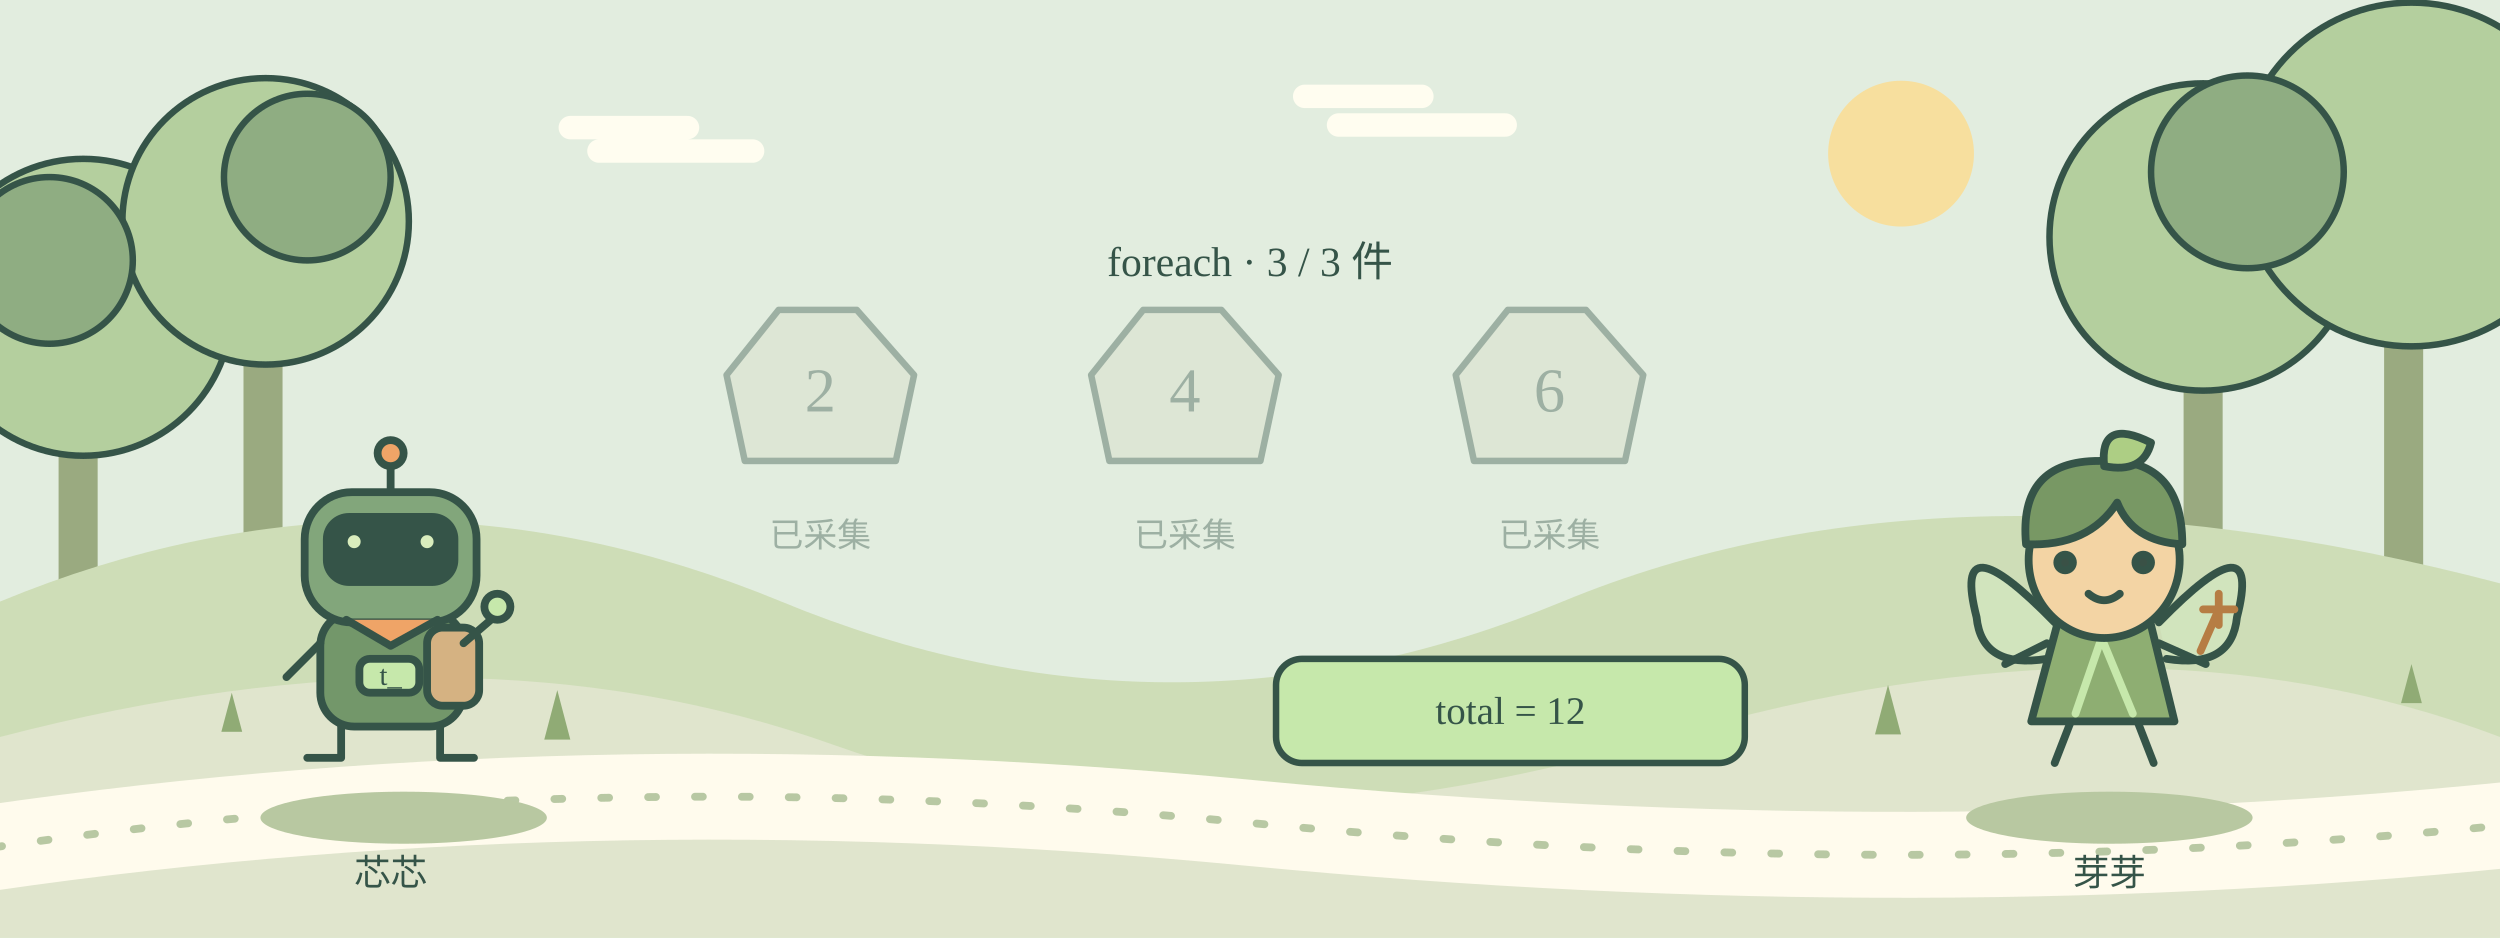
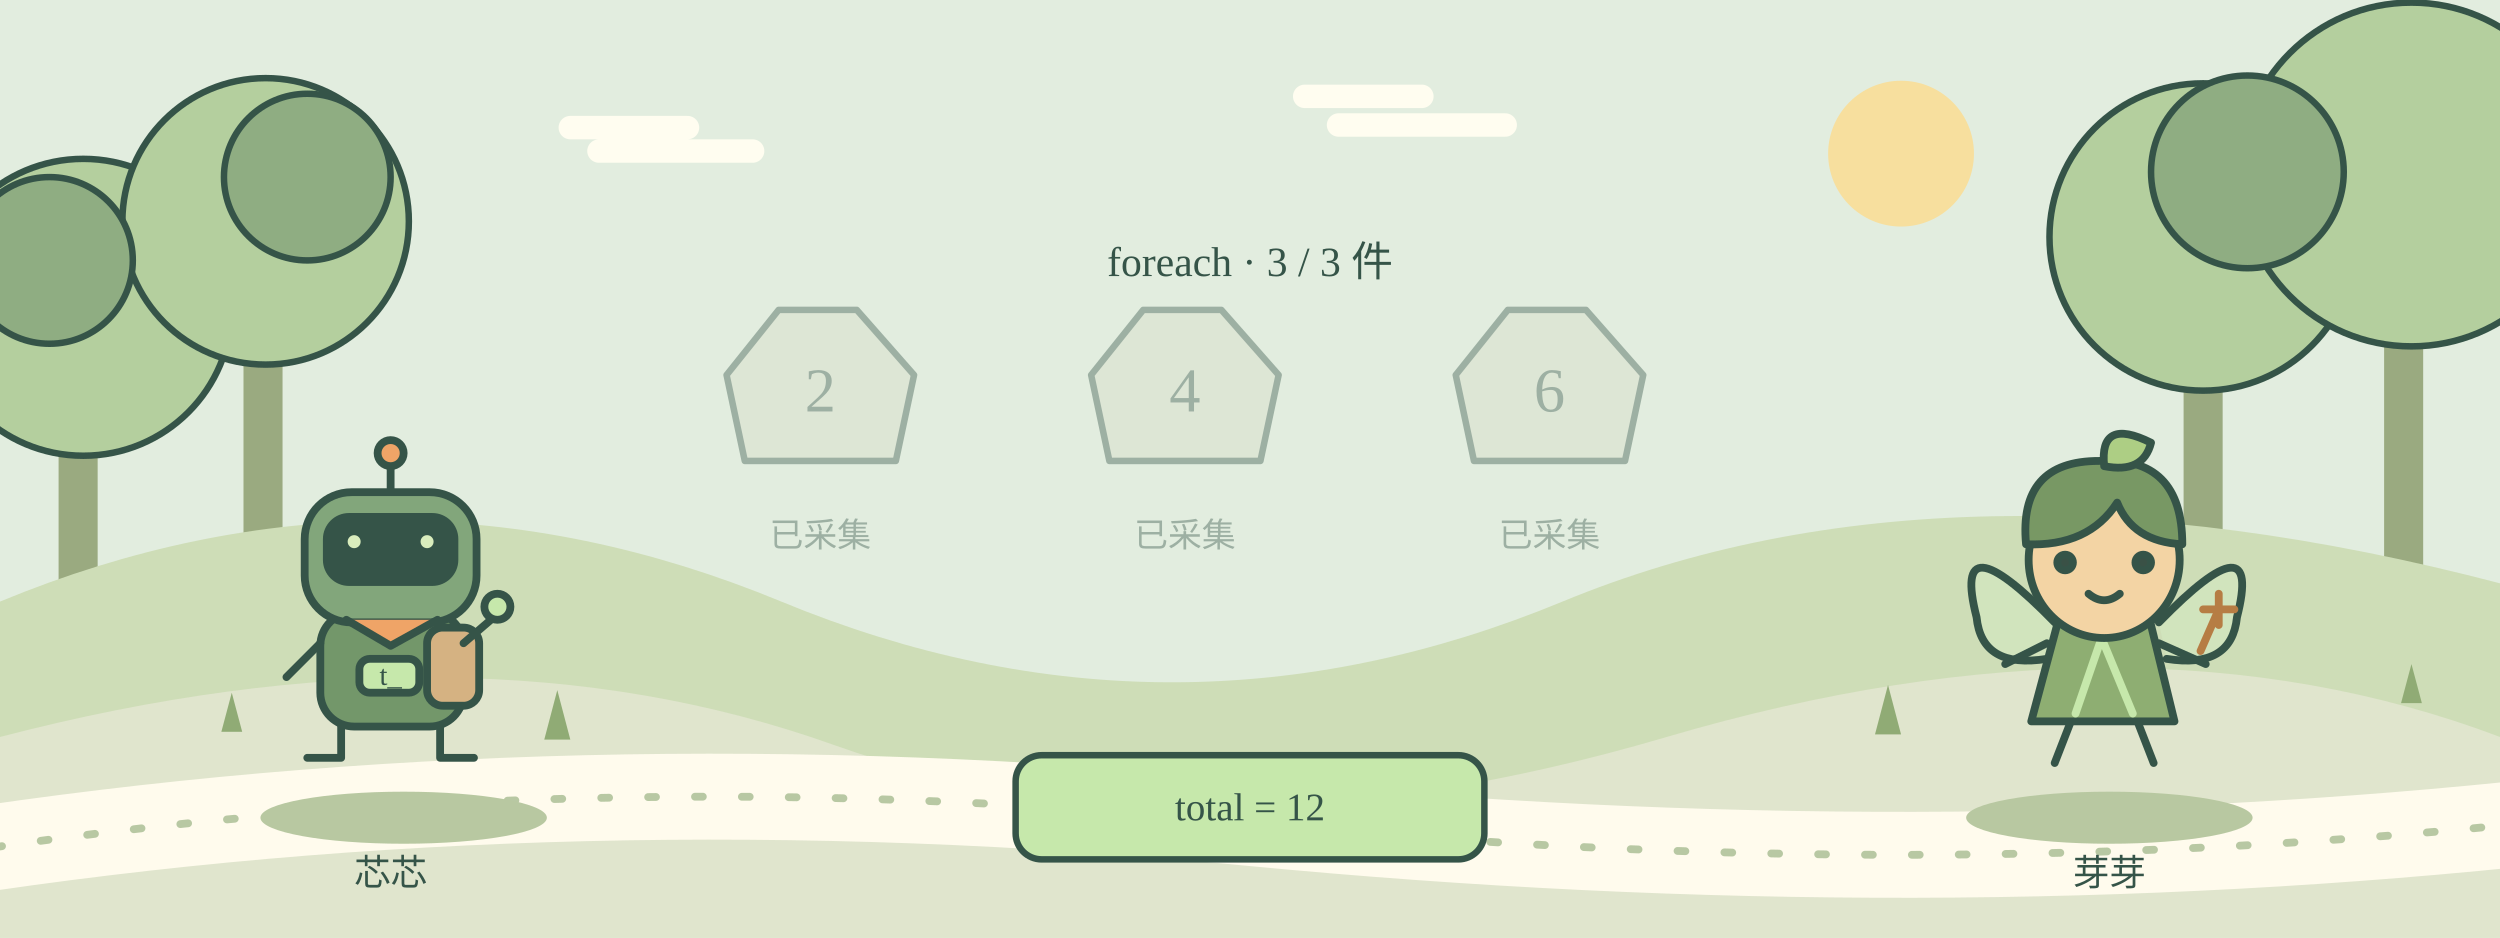
<svg xmlns="http://www.w3.org/2000/svg" class="adventure-svg" viewBox="0 0 960 360" role="img" aria-label="芯芯和芽芽的第 8 关互动图解，第 4 幕">
  <g stroke="#355448" stroke-width="2.5" stroke-linecap="round" stroke-linejoin="round">
    <rect width="960" height="360" fill="#e2eddf" stroke="none" />
    <circle cx="730" cy="59" r="28" fill="#f7df9e" stroke="none" />
    <path d="M219 49h45m-34 9h59m212 -21h45m-32 11h64" stroke="#fffdf0" stroke-width="9" stroke-linecap="round" />
    <path d="M30 230v-87m71 87V117m745 115V125m77 105V102" stroke="#9aaa80" stroke-width="15" />
    <g fill="#b4cf9e">
      <circle cx="32" cy="118" r="57" />
      <circle cx="102" cy="85" r="55" />
      <circle cx="846" cy="91" r="59" />
      <circle cx="926" cy="67" r="66" />
    </g>
    <g fill="#8fad82">
      <circle cx="19" cy="100" r="32" />
      <circle cx="118" cy="68" r="32" />
      <circle cx="863" cy="66" r="37" />
    </g>
    <path d="M0 231q150 -62 300 0t300 0 360 -7v136H0Z" fill="#ceddb7" stroke="none" />
    <path d="M0 283q180 -47 320 3t320 -3 320 0v77H0Z" fill="#e0e5cd" stroke="none" />
    <path d="M-20 328Q220 291 480 316T980 315" fill="none" stroke="#fffbed" stroke-width="33" />
    <path d="M-20 328Q220 291 480 316T980 315" fill="none" stroke="#b8c8a3" stroke-dasharray="3 15" stroke-width="3" />
    <g fill="#90ab75" stroke="none">
      <path d="M209 284l5 -19 5 19m501 -2 5 -19 5 19m-645 -1 4 -15 4 15m829 -11 4 -15 4 15" />
    </g>
    <g class="scene-props" data-scene-art="8">
      <g transform="translate(315 154)" opacity="0.4">
        <path d="M-29 23l-7 -33 20 -25h30l22 25 -7 33Z" fill="#d5dbc5" />
-         <text x="0" y="4" fill="#355448" font-size="24" text-anchor="middle" stroke="none">2</text>
+         <text x="0" y="4" fill="#355448" font-size="24" text-anchor="middle" stroke="none" data-verbatim="">2</text>
        <text x="0" y="56" fill="#355448" font-size="13" text-anchor="middle" stroke="none">已采集</text>
      </g>
      <g transform="translate(455 154)" opacity="0.4">
        <path d="M-29 23l-7 -33 20 -25h30l22 25 -7 33Z" fill="#d5dbc5" />
-         <text x="0" y="4" fill="#355448" font-size="24" text-anchor="middle" stroke="none">4</text>
+         <text x="0" y="4" fill="#355448" font-size="24" text-anchor="middle" stroke="none" data-verbatim="">4</text>
        <text x="0" y="56" fill="#355448" font-size="13" text-anchor="middle" stroke="none">已采集</text>
      </g>
      <g transform="translate(595 154)" opacity="0.4">
        <path d="M-29 23l-7 -33 20 -25h30l22 25 -7 33Z" fill="#d5dbc5" />
-         <text x="0" y="4" fill="#355448" font-size="24" text-anchor="middle" stroke="none">6</text>
+         <text x="0" y="4" fill="#355448" font-size="24" text-anchor="middle" stroke="none" data-verbatim="">6</text>
        <text x="0" y="56" fill="#355448" font-size="13" text-anchor="middle" stroke="none">已采集</text>
      </g>
      <text x="480" y="106" fill="#355448" font-size="16" text-anchor="middle" stroke="none">foreach · 3 / 3 件</text>
-       <rect x="490" y="253" width="180" height="40" rx="10" fill="#c6e8ab" />
-       <text x="580" y="278" fill="#355448" font-size="15" text-anchor="middle" stroke="none">total = 12</text>
+       <rect x="390" y="290" width="180" height="40" rx="10" fill="#c6e8ab" />
+       <text x="480" y="315" fill="#355448" font-size="15" text-anchor="middle" stroke="none">total = 12</text>
    </g>
    <ellipse cx="155" cy="314" rx="55" ry="10" fill="#b8c8a1" stroke="none" />
    <g transform="translate(95 165)">
-       <g class="scene-hero mood-ready hero-walk" style="--walk-from:265px">
+       <g class="scene-hero mood-ready" style="--walk-from:265px">
        <g stroke="#355448" stroke-width="3" stroke-linecap="round" stroke-linejoin="round">
          <path d="M36 111v15h-13m51 -15v15h13" fill="none" />
          <rect x="28" y="70" width="55" height="44" rx="13" fill="#73976a" />
          <rect x="69" y="76" width="20" height="30" rx="6" fill="#d5b282" />
          <path class="robot-arm" d="M28 82l-13 13m68 -13 14 -12" fill="none" />
          <circle cx="96" cy="68" r="5" fill="#c6e8ab" />
          <path d="M55 24V12" />
          <circle cx="55" cy="9" r="5" fill="#efa467" />
          <rect x="22" y="24" width="66" height="50" rx="18" fill="#82a67b" />
          <rect x="29" y="32" width="52" height="28" rx="10" fill="#355448" stroke="none" />
          <g class="character-eyes">
            <circle cx="41" cy="43" r="4" fill="#d9edbd" />
            <circle cx="69" cy="43" r="4" fill="#d9edbd" />
          </g>
          <path d="M38 73l17 10 18 -10" fill="#efa467" />
          <rect x="43" y="88" width="23" height="13" rx="4" fill="#c6e8ab" />
          <text x="55" y="98" fill="#355448" font-size="11" text-anchor="middle" stroke="none">t_</text>
        </g>
      </g>
    </g>
    <ellipse cx="810" cy="314" rx="55" ry="10" fill="#b8c8a1" stroke="none" />
    <g transform="translate(753 167)">
      <g class="scene-npc">
        <g stroke="#355448" stroke-width="3" stroke-linecap="round" stroke-linejoin="round">
          <path d="M36 72q-40 -41 -30 -2 2 20 27 16m43 -14q40 -41 30 -2 -2 20 -27 16" fill="#d1e4bd" />
          <path d="M43 108l-7 18m31 -18 7 18M33 80l-16 8m59 -8 18 8" />
          <path d="M38 69h34l10 41H27Z" fill="#8eae72" />
          <path d="M54 78l-10 29m10 -29 12 29" stroke="#c6e8ab" />
          <ellipse cx="55" cy="48" rx="29" ry="30" fill="#f3d4a4" />
          <path d="M25 42q-3 -32 28 -32 32 -2 32 32 -19 -1 -25 -16 -11 17 -35 16" fill="#789864" />
          <path d="M55 12q-2 -19 18 -9 -3 12 -18 9" fill="#adce84" />
          <circle cx="40" cy="49" r="3" fill="#3a5146" />
          <circle cx="70" cy="49" r="3" fill="#3a5146" />
          <path d="M49 61q6 5 12 0" fill="none" />
          <path d="M92 83l7 -16m-6 0h12m-6 -6v12" stroke="#b67d44" />
        </g>
      </g>
    </g>
    <text x="150" y="340" fill="#355448" font-size="14" text-anchor="middle" stroke="none">芯芯</text>
    <text x="810" y="340" fill="#355448" font-size="14" text-anchor="middle" stroke="none">芽芽</text>
  </g>
</svg>
